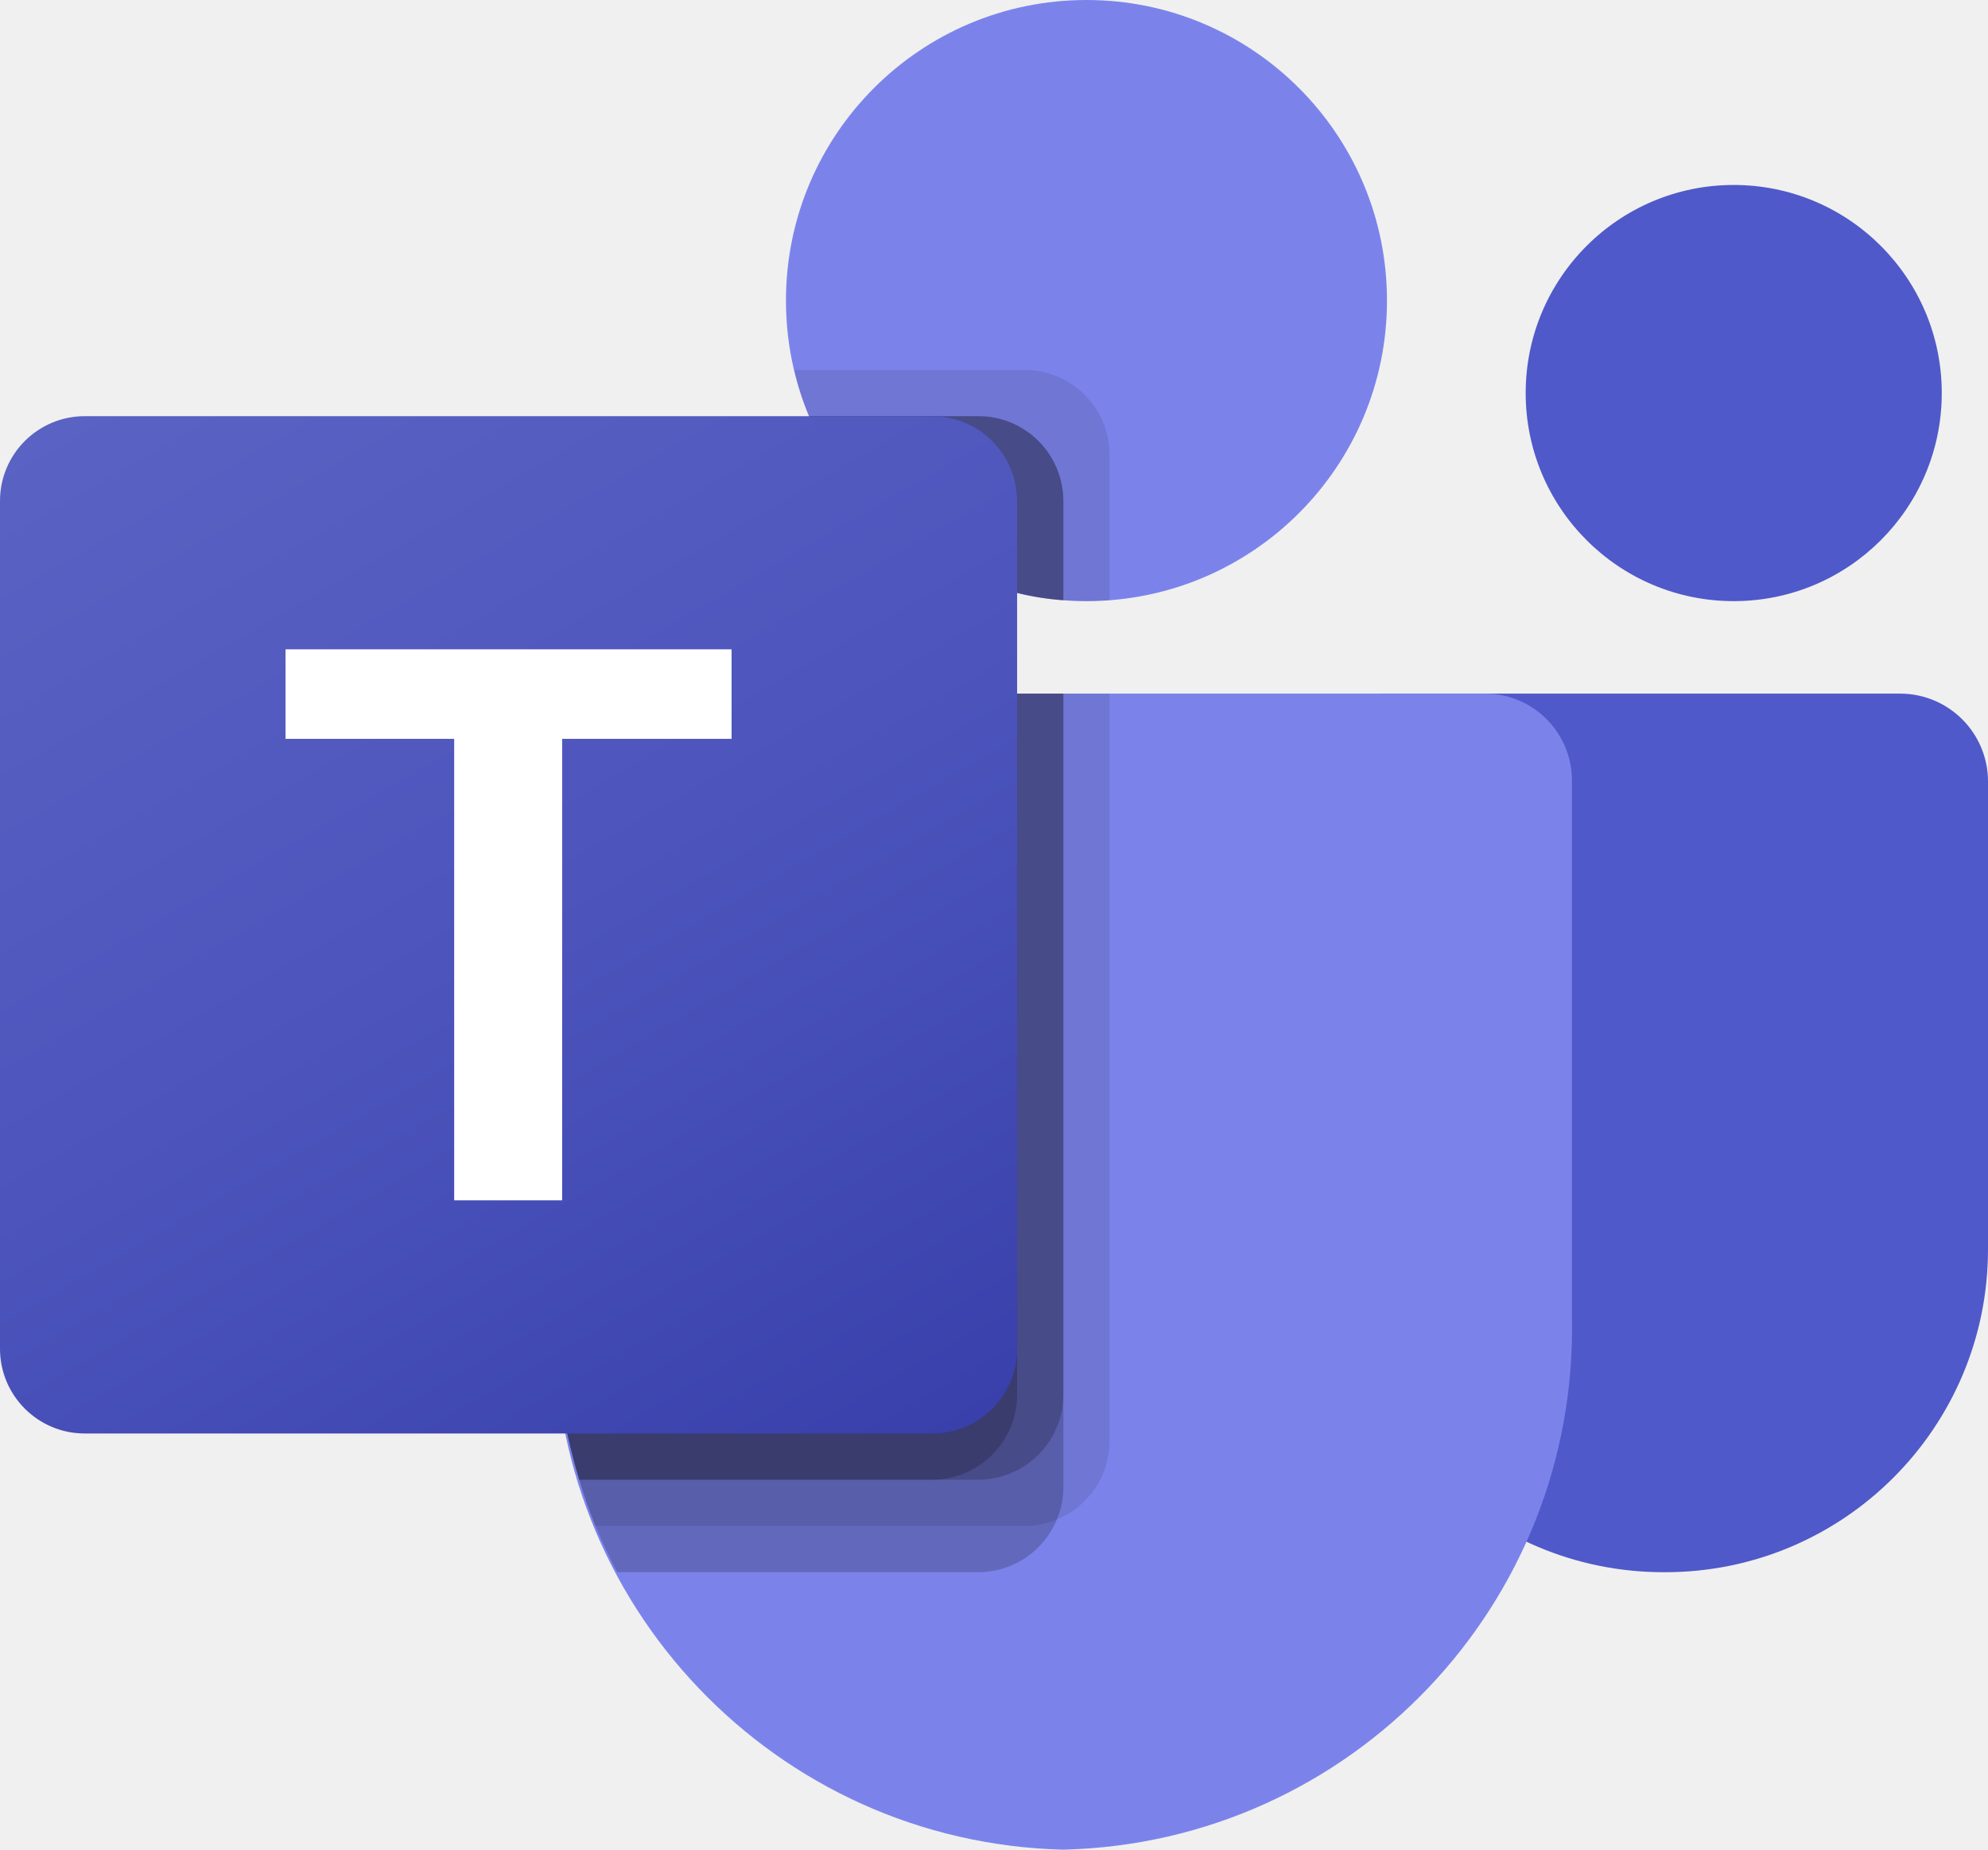
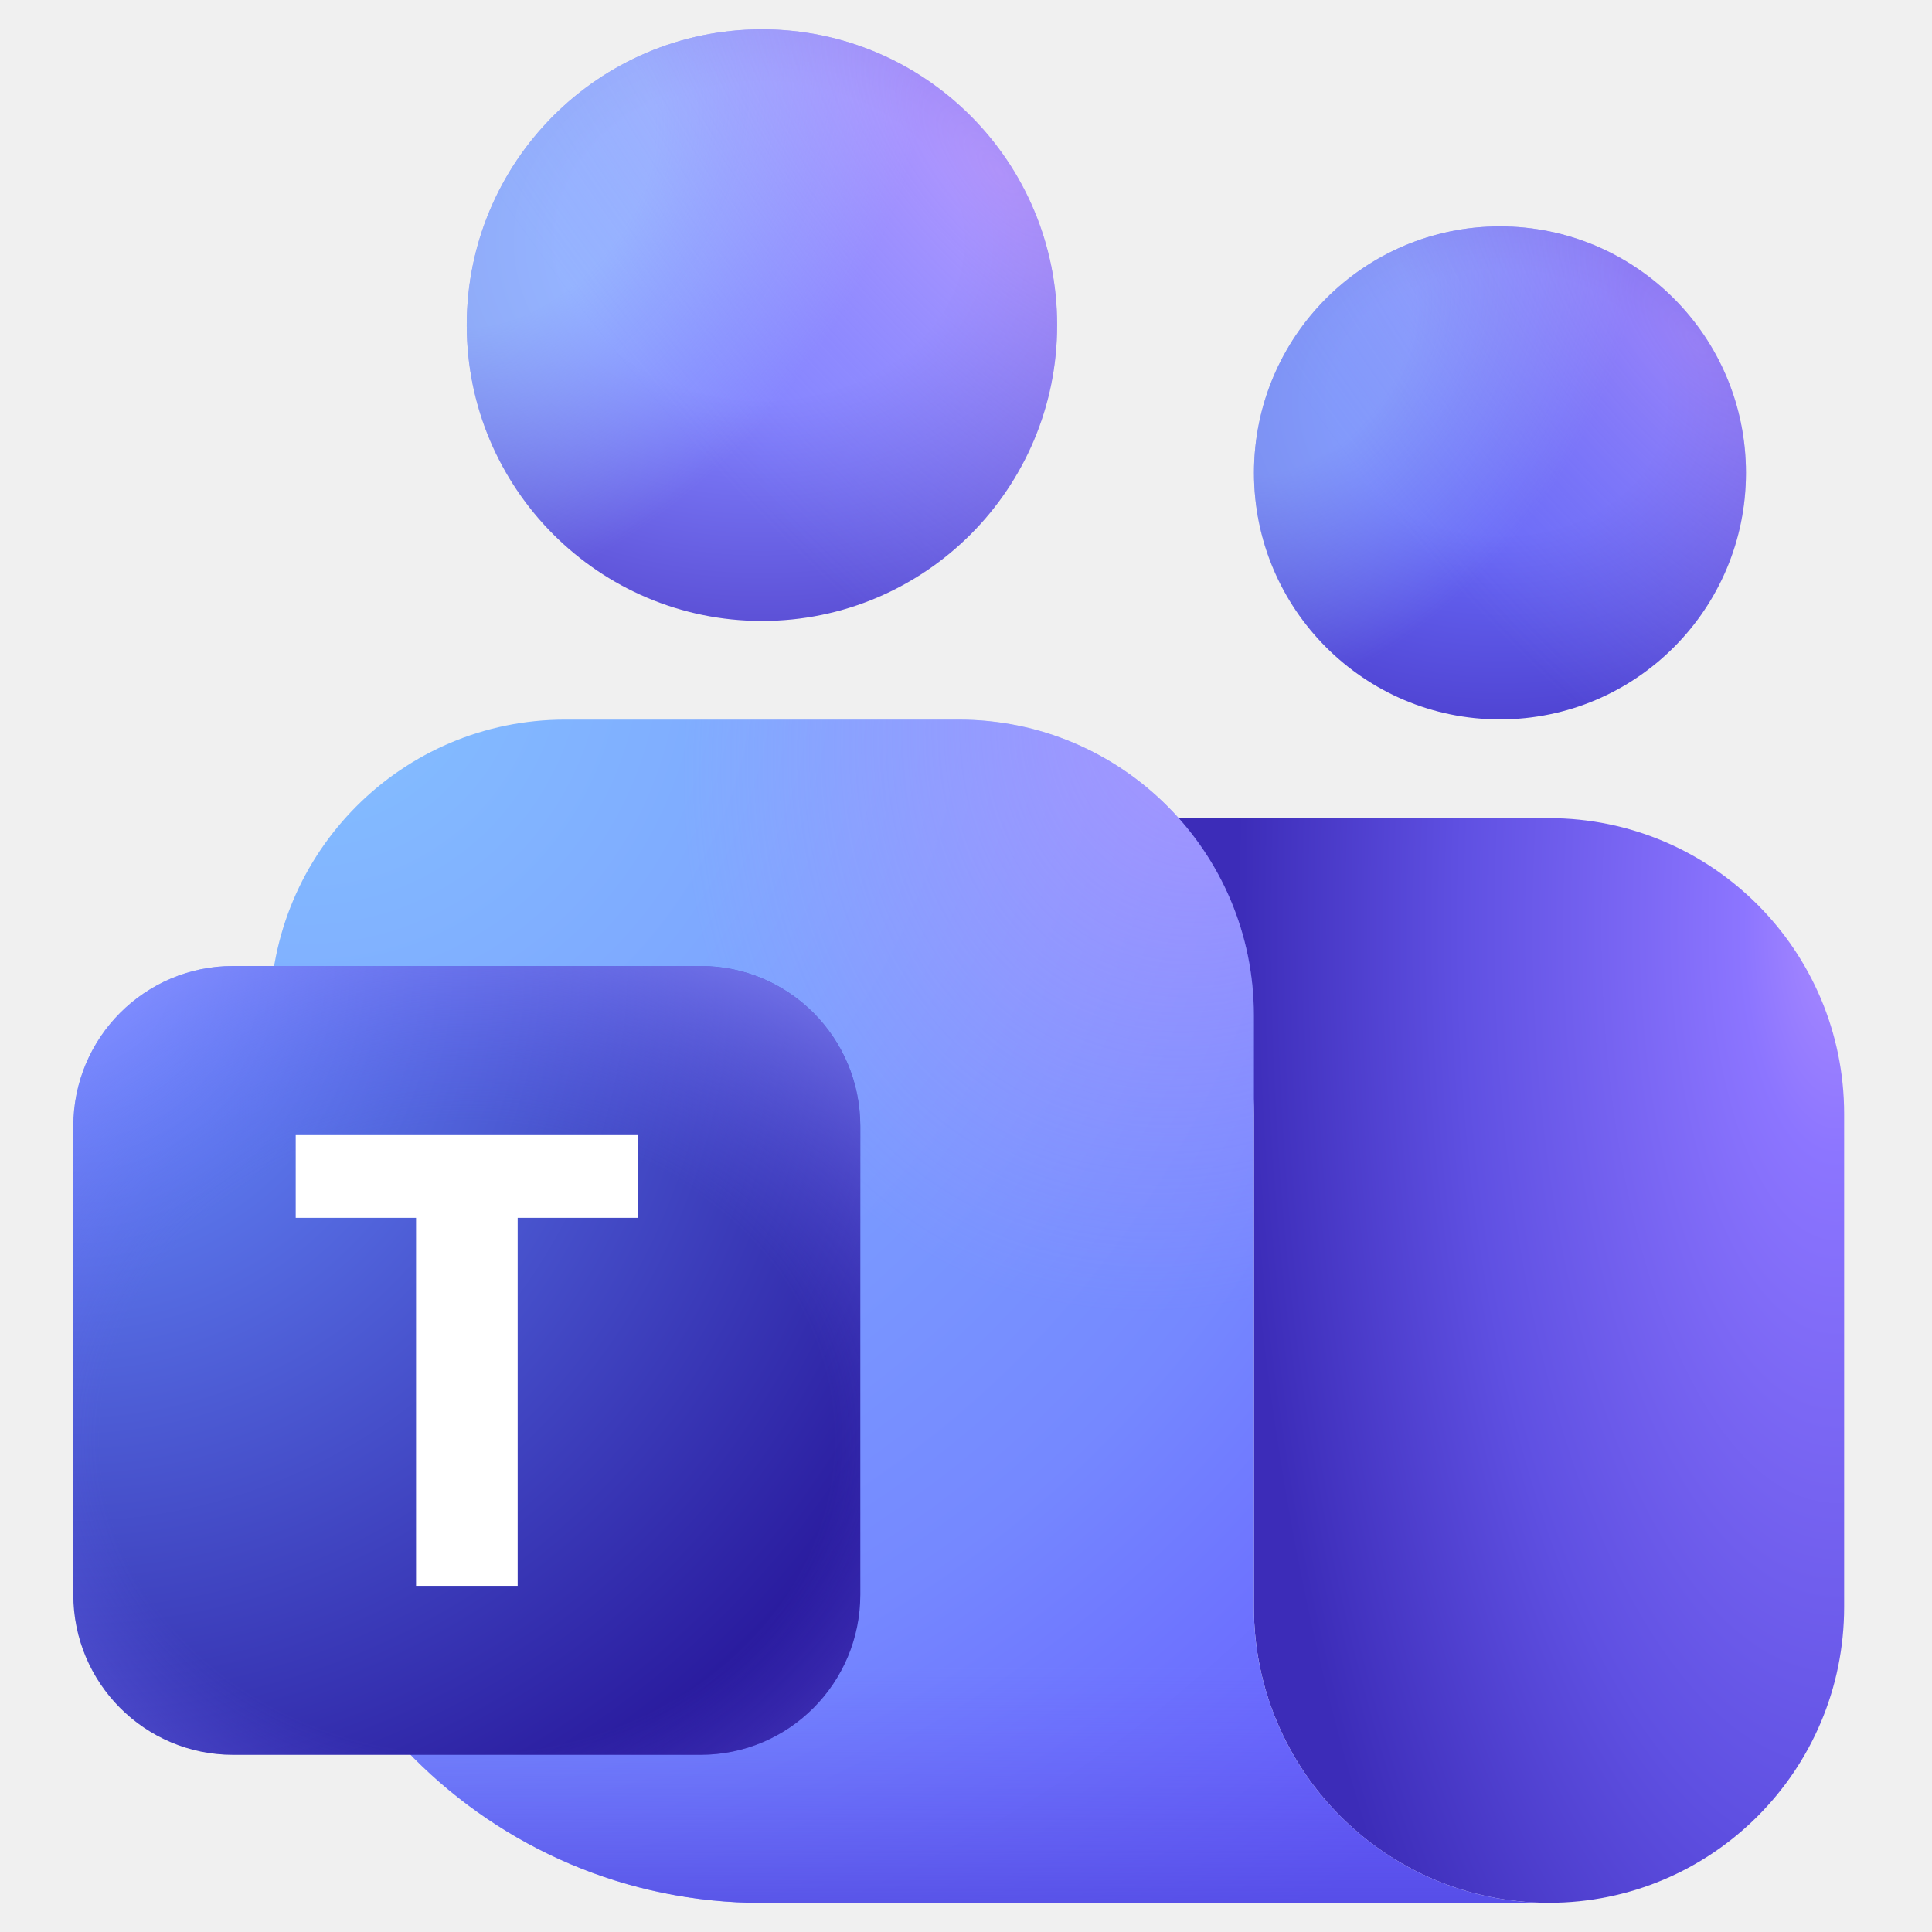
- <svg xmlns="http://www.w3.org/2000/svg" viewBox="0 0 2228.833 2073.333">
-   <path fill="#5059C9" d="M1554.637,777.5h575.713c54.391,0,98.483,44.092,98.483,98.483c0,0,0,0,0,0v524.398 c0,199.901-162.051,361.952-361.952,361.952h0h-1.711c-199.901,0.028-361.975-162-362.004-361.901c0-0.017,0-0.034,0-0.052V828.971 C1503.167,800.544,1526.211,777.5,1554.637,777.5L1554.637,777.5z" />
-   <circle fill="#5059C9" cx="1943.75" cy="440.583" r="233.25" />
-   <circle fill="#7B83EB" cx="1218.083" cy="336.917" r="336.917" />
-   <path fill="#7B83EB" d="M1667.323,777.5H717.01c-53.743,1.33-96.257,45.931-95.01,99.676v598.105 c-7.505,322.519,247.657,590.16,570.167,598.053c322.51-7.893,577.671-275.534,570.167-598.053V877.176 C1763.579,823.431,1721.066,778.83,1667.323,777.5z" />
-   <path opacity=".1" d="M1244,777.5v838.145c-0.258,38.435-23.549,72.964-59.09,87.598 c-11.316,4.787-23.478,7.254-35.765,7.257H667.613c-6.738-17.105-12.958-34.21-18.142-51.833 c-18.144-59.477-27.402-121.307-27.472-183.49V877.02c-1.246-53.659,41.198-98.19,94.855-99.52H1244z" />
-   <path opacity=".2" d="M1192.167,777.5v889.978c-0.002,12.287-2.47,24.449-7.257,35.765 c-14.634,35.541-49.163,58.833-87.598,59.09H691.975c-8.812-17.105-17.105-34.21-24.362-51.833 c-7.257-17.623-12.958-34.21-18.142-51.833c-18.144-59.476-27.402-121.307-27.472-183.49V877.02 c-1.246-53.659,41.198-98.19,94.855-99.52H1192.167z" />
-   <path opacity=".2" d="M1192.167,777.5v786.312c-0.395,52.223-42.632,94.46-94.855,94.855h-447.84 c-18.144-59.476-27.402-121.307-27.472-183.49V877.02c-1.246-53.659,41.198-98.19,94.855-99.52H1192.167z" />
-   <path opacity=".2" d="M1140.333,777.5v786.312c-0.395,52.223-42.632,94.46-94.855,94.855H649.472 c-18.144-59.476-27.402-121.307-27.472-183.49V877.02c-1.246-53.659,41.198-98.19,94.855-99.52H1140.333z" />
-   <path opacity=".1" d="M1244,509.522v163.275c-8.812,0.518-17.105,1.037-25.917,1.037 c-8.812,0-17.105-0.518-25.917-1.037c-17.496-1.161-34.848-3.937-51.833-8.293c-104.963-24.857-191.679-98.469-233.25-198.003 c-7.153-16.715-12.706-34.071-16.587-51.833h258.648C1201.449,414.866,1243.801,457.217,1244,509.522z" />
-   <path opacity=".2" d="M1192.167,561.355v111.442c-17.496-1.161-34.848-3.937-51.833-8.293 c-104.963-24.857-191.679-98.469-233.25-198.003h190.228C1149.616,466.699,1191.968,509.051,1192.167,561.355z" />
-   <path opacity=".2" d="M1192.167,561.355v111.442c-17.496-1.161-34.848-3.937-51.833-8.293 c-104.963-24.857-191.679-98.469-233.25-198.003h190.228C1149.616,466.699,1191.968,509.051,1192.167,561.355z" />
-   <path opacity=".2" d="M1140.333,561.355v103.148c-104.963-24.857-191.679-98.469-233.25-198.003 h138.395C1097.783,466.699,1140.134,509.051,1140.333,561.355z" />
-   <linearGradient id="a" gradientUnits="userSpaceOnUse" x1="198.099" y1="1683.073" x2="942.234" y2="394.261" gradientTransform="matrix(1 0 0 -1 0 2075.333)">
-     <stop offset="0" stop-color="#5a62c3" />
-     <stop offset=".5" stop-color="#4d55bd" />
-     <stop offset="1" stop-color="#3940ab" />
-   </linearGradient>
-   <path fill="url(#a)" d="M95.01,466.5h950.312c52.473,0,95.01,42.538,95.01,95.01v950.312c0,52.473-42.538,95.01-95.01,95.01 H95.01c-52.473,0-95.01-42.538-95.01-95.01V561.51C0,509.038,42.538,466.5,95.01,466.5z" />
-   <path fill="#FFF" d="M820.211,828.193H630.241v517.297H509.211V828.193H320.123V727.844h500.088V828.193z" />
+ <svg xmlns="http://www.w3.org/2000/svg" width="64" height="64" viewBox="0 0 17 17" fill="none">
+   <g clip-path="url(#clip0_1967_29308)">
+     <path d="M8.436 7.199H13.63C15.064 7.199 16.227 8.365 16.227 9.802V14.14C16.227 15.578 15.064 16.743 13.63 16.743C12.196 16.743 11.033 15.578 11.033 14.14V9.802C11.033 8.365 9.87 7.199 8.436 7.199Z" fill="url(#paint0_radial_1967_29308)" />
+     <path d="M2.376 8.935C2.376 7.497 3.539 6.332 4.973 6.332H8.436C9.871 6.332 11.033 7.497 11.033 8.935V14.141C11.033 15.578 12.196 16.744 13.631 16.744L6.705 16.744C4.314 16.744 2.376 14.801 2.376 12.405V8.935Z" fill="url(#paint1_radial_1967_29308)" />
+     <path d="M2.376 8.935C2.376 7.497 3.539 6.332 4.973 6.332H8.436C9.871 6.332 11.033 7.497 11.033 8.935V14.141C11.033 15.578 12.196 16.744 13.631 16.744L6.705 16.744C4.314 16.744 2.376 14.801 2.376 12.405V8.935Z" fill="url(#paint2_linear_1967_29308)" fill-opacity="0.7" />
+     <path d="M2.376 8.935C2.376 7.497 3.539 6.332 4.973 6.332H8.436C9.871 6.332 11.033 7.497 11.033 8.935V14.141C11.033 15.578 12.196 16.744 13.631 16.744L6.705 16.744C4.314 16.744 2.376 14.801 2.376 12.405V8.935Z" fill="url(#paint3_radial_1967_29308)" fill-opacity="0.7" />
+     <path d="M13.198 6.33C14.394 6.33 15.363 5.359 15.363 4.161C15.363 2.963 14.394 1.992 13.198 1.992C12.003 1.992 11.034 2.963 11.034 4.161C11.034 5.359 12.003 6.33 13.198 6.33Z" fill="url(#paint4_radial_1967_29308)" />
+     <path d="M13.198 6.33C14.394 6.33 15.363 5.359 15.363 4.161C15.363 2.963 14.394 1.992 13.198 1.992C12.003 1.992 11.034 2.963 11.034 4.161C11.034 5.359 12.003 6.33 13.198 6.33Z" fill="url(#paint5_radial_1967_29308)" fill-opacity="0.46" />
+     <path d="M13.198 6.33C14.394 6.33 15.363 5.359 15.363 4.161C15.363 2.963 14.394 1.992 13.198 1.992C12.003 1.992 11.034 2.963 11.034 4.161C11.034 5.359 12.003 6.33 13.198 6.33Z" fill="url(#paint6_radial_1967_29308)" fill-opacity="0.4" />
+     <path d="M6.705 5.464C8.139 5.464 9.302 4.298 9.302 2.861C9.302 1.423 8.139 0.258 6.705 0.258C5.27 0.258 4.107 1.423 4.107 2.861C4.107 4.298 5.27 5.464 6.705 5.464Z" fill="url(#paint7_radial_1967_29308)" />
+     <path d="M6.705 5.464C8.139 5.464 9.302 4.298 9.302 2.861C9.302 1.423 8.139 0.258 6.705 0.258C5.27 0.258 4.107 1.423 4.107 2.861C4.107 4.298 5.27 5.464 6.705 5.464Z" fill="url(#paint8_radial_1967_29308)" fill-opacity="0.6" />
+     <path d="M6.705 5.464C8.139 5.464 9.302 4.298 9.302 2.861C9.302 1.423 8.139 0.258 6.705 0.258C5.27 0.258 4.107 1.423 4.107 2.861C4.107 4.298 5.27 5.464 6.705 5.464Z" fill="url(#paint9_radial_1967_29308)" fill-opacity="0.5" />
+     <path d="M6.164 8.5H2.051C1.274 8.5 0.645 9.131 0.645 9.91V14.031C0.645 14.81 1.274 15.441 2.051 15.441H6.164C6.941 15.441 7.57 14.81 7.57 14.031V9.91C7.57 9.131 6.941 8.5 6.164 8.5Z" fill="url(#paint10_radial_1967_29308)" />
+     <path d="M6.164 8.5H2.051C1.274 8.5 0.645 9.131 0.645 9.91V14.031C0.645 14.81 1.274 15.441 2.051 15.441H6.164C6.941 15.441 7.57 14.81 7.57 14.031V9.91C7.57 9.131 6.941 8.5 6.164 8.5Z" fill="url(#paint11_radial_1967_29308)" fill-opacity="0.7" />
+     <path d="M5.614 10.716H4.555V13.954H3.661V10.716H2.602V9.988H5.614V10.716Z" fill="white" />
+   </g>
+   <defs>
+     <radialGradient id="paint0_radial_1967_29308" cx="0" cy="0" r="1" gradientUnits="userSpaceOnUse" gradientTransform="translate(16.1392 8.14228) scale(5.83439 14.4326)">
+       <stop stop-color="#A98AFF" />
+       <stop offset="0.14" stop-color="#8C75FF" />
+       <stop offset="0.565" stop-color="#5F50E2" />
+       <stop offset="0.9" stop-color="#3C2CB8" />
+     </radialGradient>
+     <radialGradient id="paint1_radial_1967_29308" cx="0" cy="0" r="1" gradientTransform="matrix(5.2756 13.1879 -13.3083 5.34698 2.72768 5.63793)" gradientUnits="userSpaceOnUse">
+       <stop stop-color="#85C2FF" />
+       <stop offset="0.69" stop-color="#7588FF" />
+       <stop offset="1" stop-color="#6459FE" />
+     </radialGradient>
+     <linearGradient id="paint2_linear_1967_29308" x1="7.827" y1="6.332" x2="7.827" y2="16.744" gradientUnits="userSpaceOnUse">
+       <stop offset="0.801" stop-color="#6864F6" stop-opacity="0" />
+       <stop offset="1" stop-color="#5149DE" />
+     </linearGradient>
+     <radialGradient id="paint3_radial_1967_29308" cx="0" cy="0" r="1" gradientTransform="matrix(-3.29407 7.65582 -6.13219 -2.64999 10.8169 5.98498)" gradientUnits="userSpaceOnUse">
+       <stop stop-color="#BD96FF" />
+       <stop offset="0.687" stop-color="#BD96FF" stop-opacity="0" />
+     </radialGradient>
+     <radialGradient id="paint4_radial_1967_29308" cx="0" cy="0" r="1" gradientUnits="userSpaceOnUse" gradientTransform="translate(13.1985 3.5415) rotate(-90) scale(4.33811 5.4635)">
+       <stop offset="0.268" stop-color="#6868F7" />
+       <stop offset="1" stop-color="#3923B1" />
+     </radialGradient>
+     <radialGradient id="paint5_radial_1967_29308" cx="0" cy="0" r="1" gradientTransform="matrix(2.3679 1.99487 -2.87909 3.43235 11.4097 3.0958)" gradientUnits="userSpaceOnUse">
+       <stop offset="0.271" stop-color="#A1D3FF" />
+       <stop offset="0.813" stop-color="#A1D3FF" stop-opacity="0" />
+     </radialGradient>
+     <radialGradient id="paint6_radial_1967_29308" cx="0" cy="0" r="1" gradientTransform="matrix(2.75309 -2.45463 6.00831 6.76822 14.9223 3.01971)" gradientUnits="userSpaceOnUse">
+       <stop stop-color="#E3ACFD" />
+       <stop offset="0.816" stop-color="#9FA2FF" stop-opacity="0" />
+     </radialGradient>
+     <radialGradient id="paint7_radial_1967_29308" cx="0" cy="0" r="1" gradientUnits="userSpaceOnUse" gradientTransform="translate(6.70464 2.117) rotate(-90) scale(5.20574 6.55624)">
+       <stop offset="0.268" stop-color="#8282FF" />
+       <stop offset="1" stop-color="#3923B1" />
+     </radialGradient>
+     <radialGradient id="paint8_radial_1967_29308" cx="0" cy="0" r="1" gradientTransform="matrix(2.84147 2.39384 -3.45489 4.1188 4.55813 1.58217)" gradientUnits="userSpaceOnUse">
+       <stop offset="0.271" stop-color="#A1D3FF" />
+       <stop offset="0.813" stop-color="#A1D3FF" stop-opacity="0" />
+     </radialGradient>
+     <radialGradient id="paint9_radial_1967_29308" cx="0" cy="0" r="1" gradientTransform="matrix(3.3037 -2.94556 7.20998 8.12187 8.77319 1.49083)" gradientUnits="userSpaceOnUse">
+       <stop stop-color="#E3ACFD" />
+       <stop offset="0.816" stop-color="#9FA2FF" stop-opacity="0" />
+     </radialGradient>
+     <radialGradient id="paint10_radial_1967_29308" cx="0" cy="0" r="1" gradientTransform="matrix(6.9259 6.94098 -6.9259 6.94098 0.644531 8.5)" gradientUnits="userSpaceOnUse">
+       <stop offset="0.047" stop-color="#688EFF" />
+       <stop offset="0.947" stop-color="#230F94" />
+     </radialGradient>
+     <radialGradient id="paint11_radial_1967_29308" cx="0" cy="0" r="1" gradientUnits="userSpaceOnUse" gradientTransform="translate(4.10749 12.6646) rotate(90) scale(4.85869 5.65769)">
+       <stop offset="0.571" stop-color="#6965F6" stop-opacity="0" />
+       <stop offset="1" stop-color="#8F8FFF" />
+     </radialGradient>
+     <clipPath id="clip0_1967_29308">
+       <rect width="17" height="17" fill="white" />
+     </clipPath>
+   </defs>
</svg>
